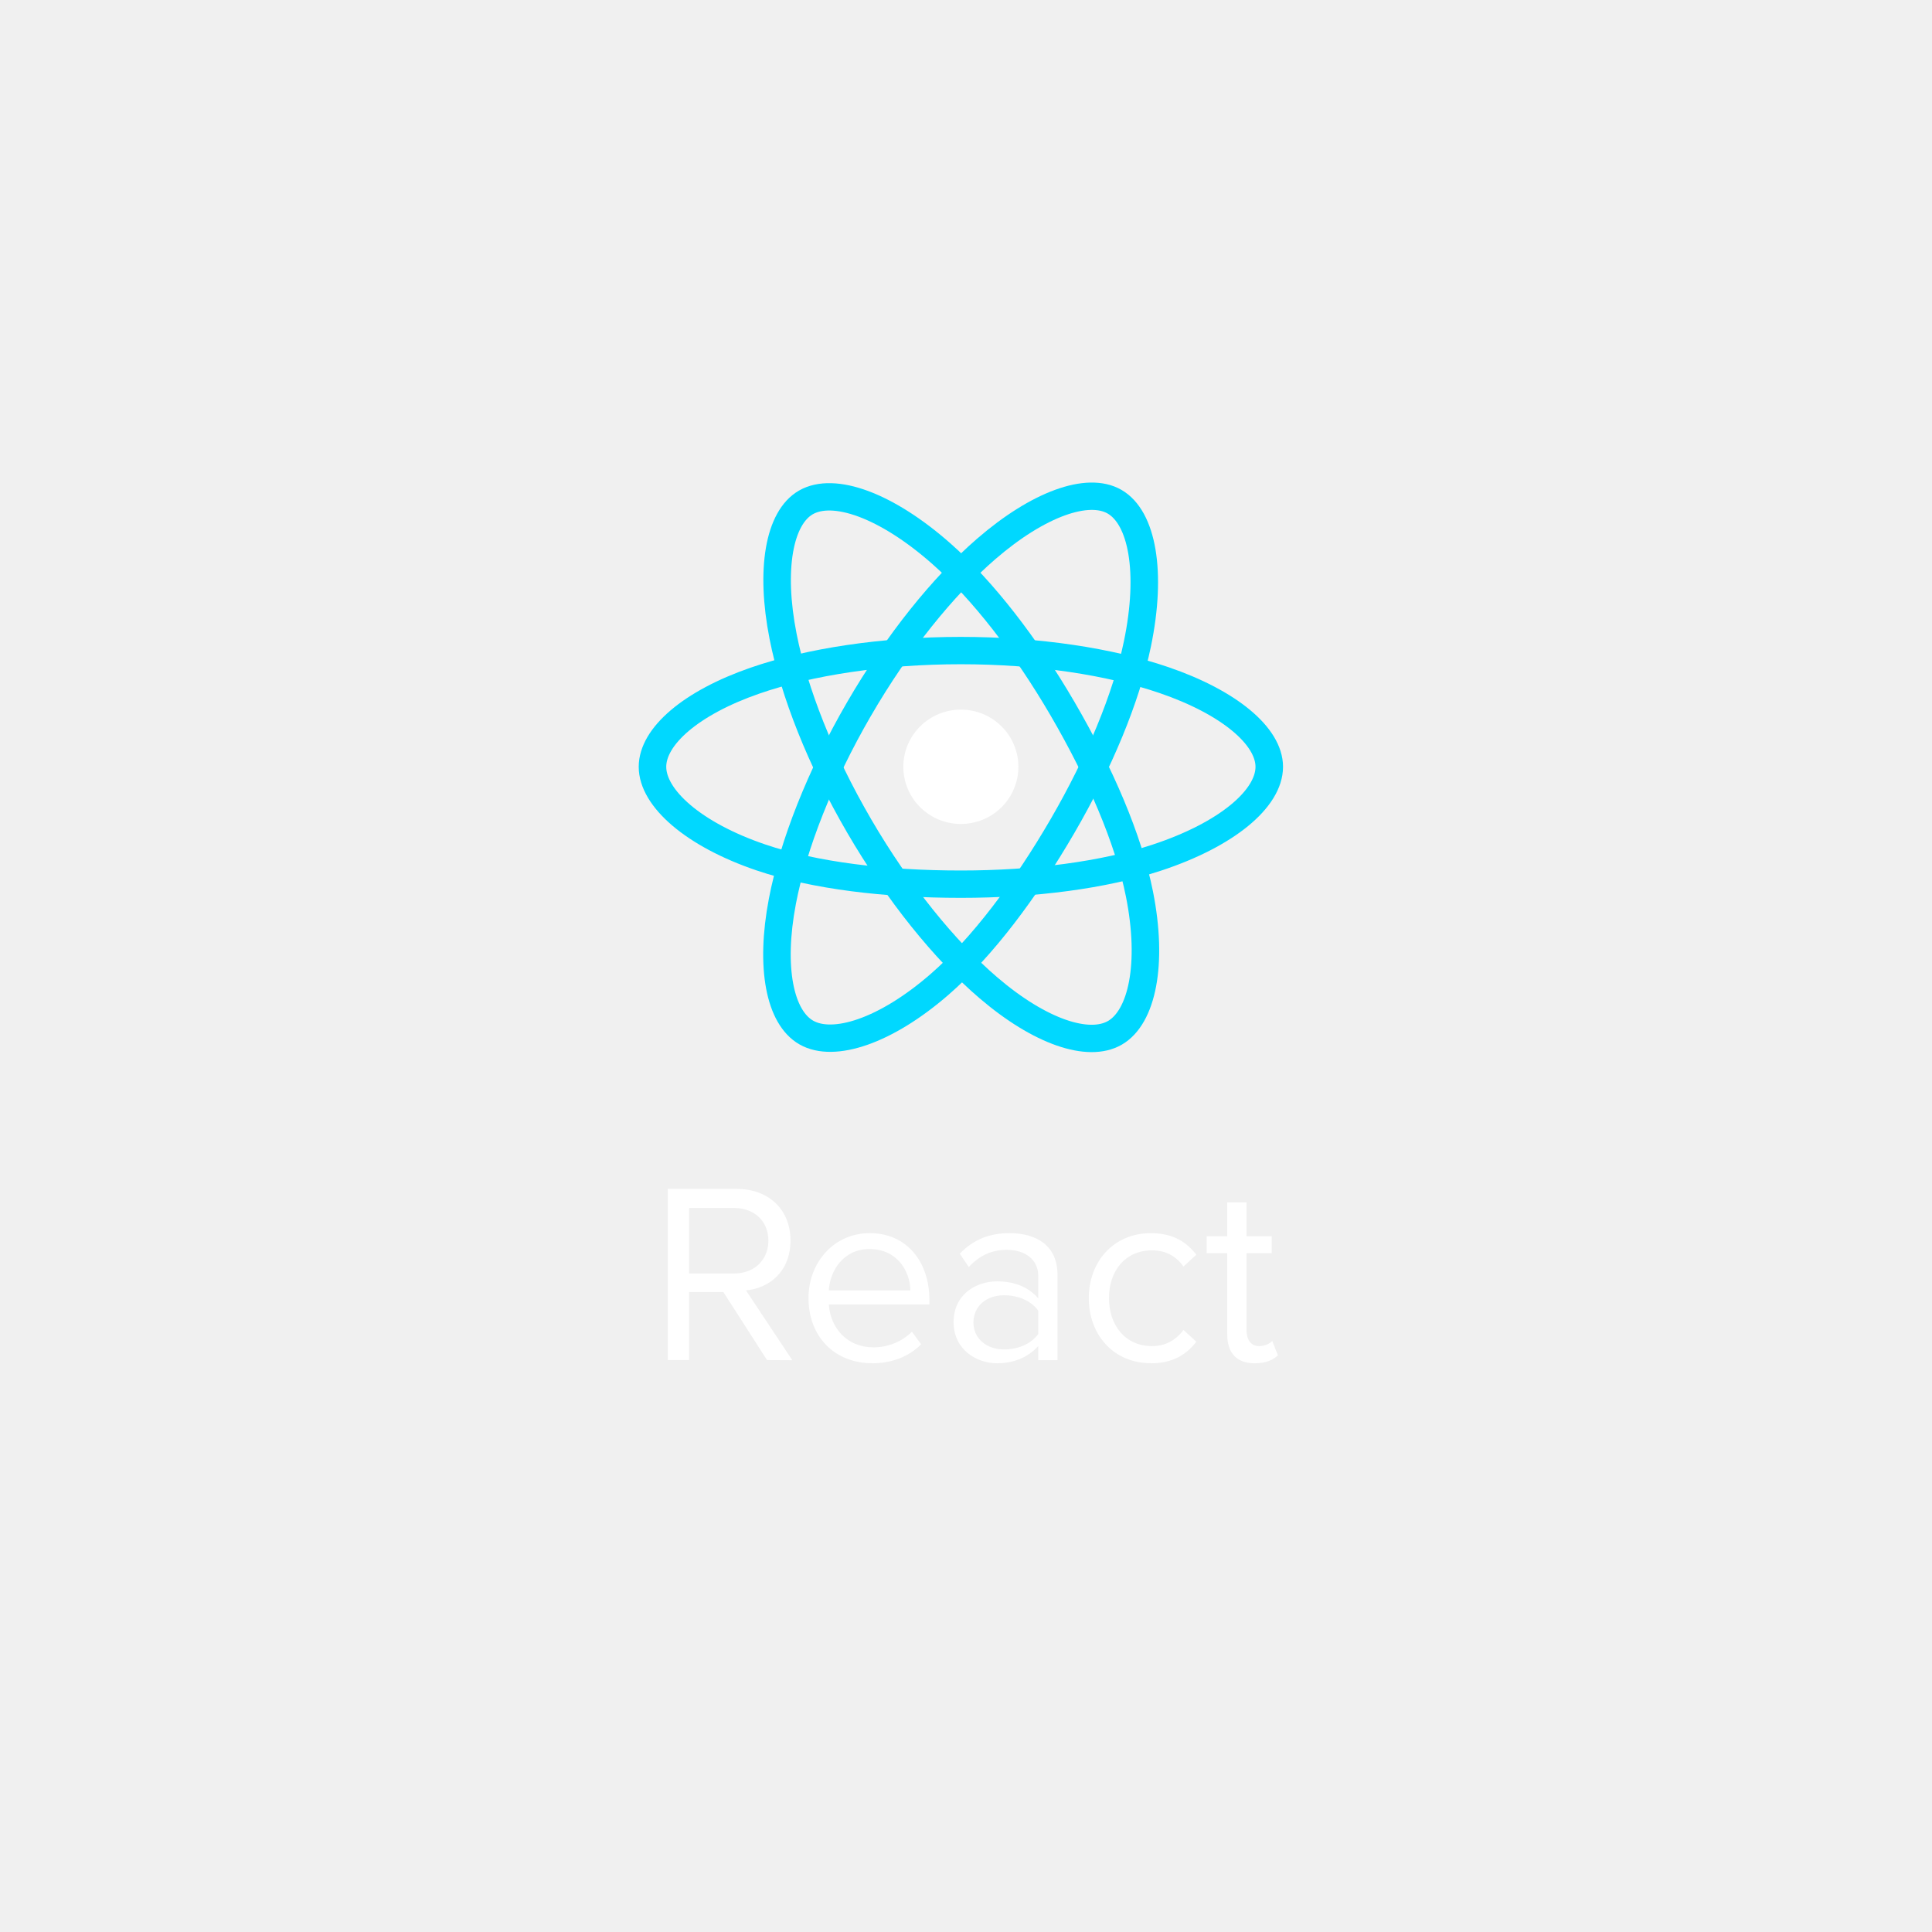
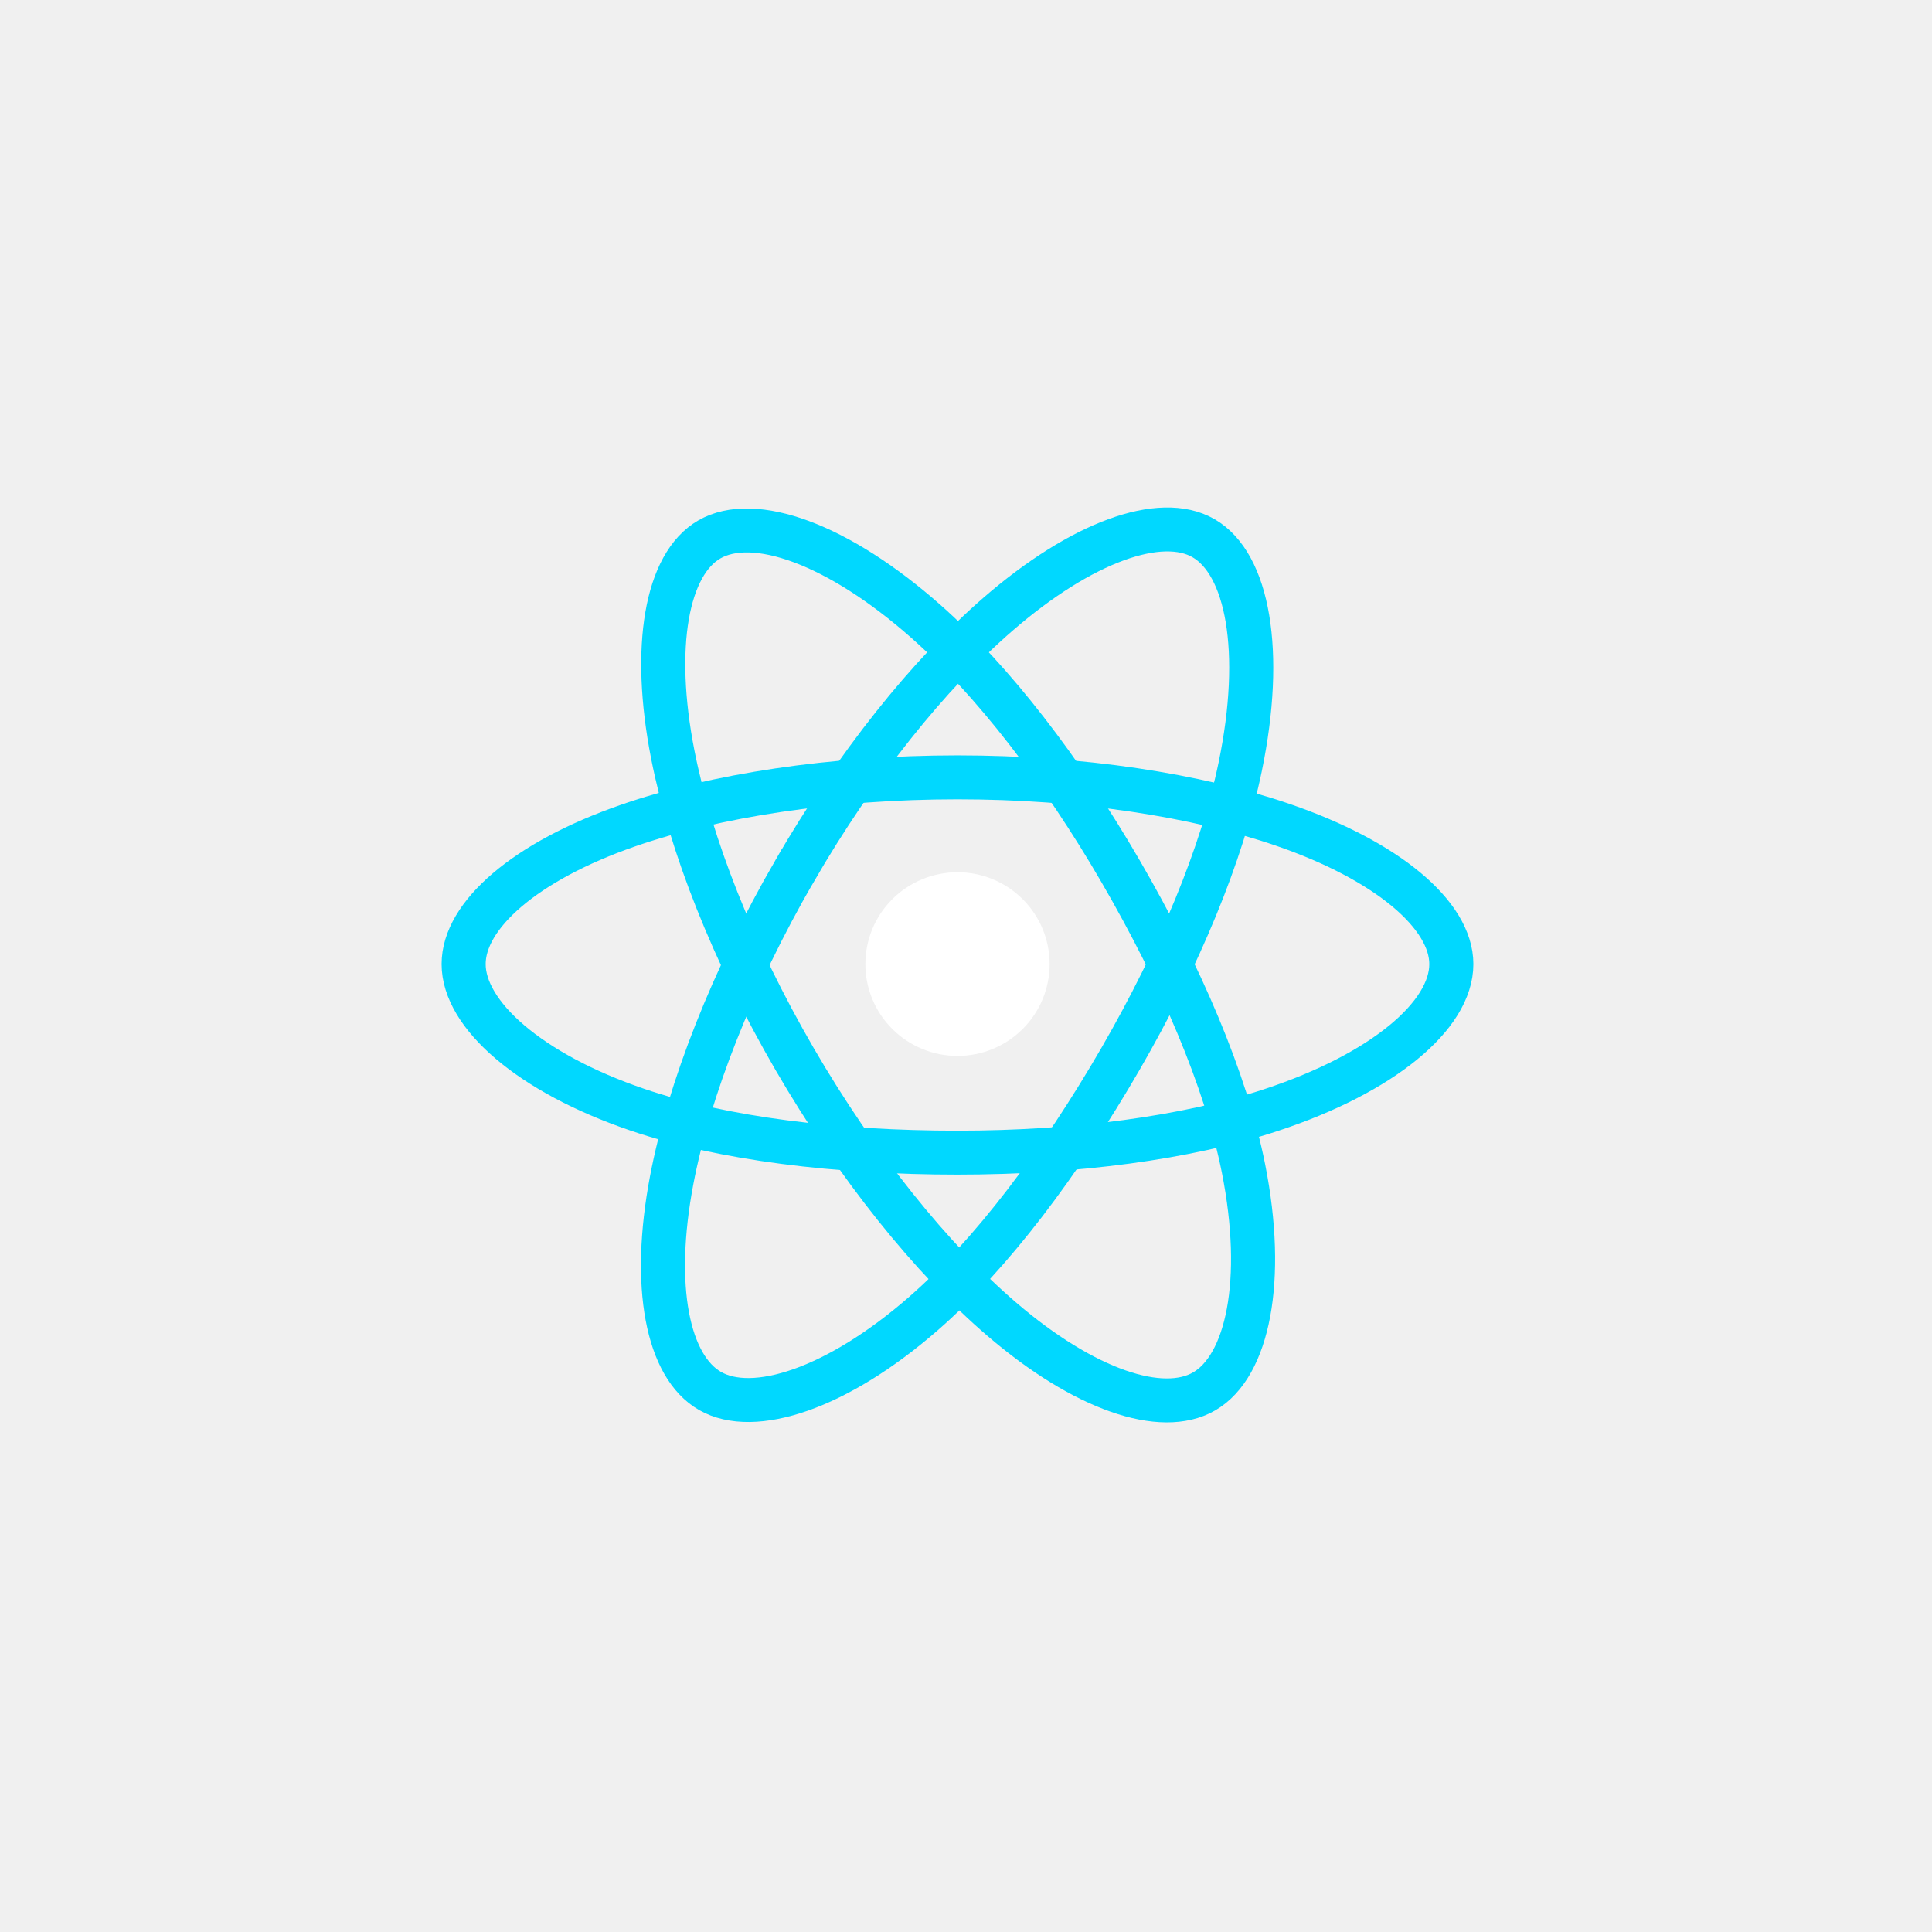
<svg xmlns="http://www.w3.org/2000/svg" width="305" zoomAndPan="magnify" viewBox="0 0 228.75 228.75" height="305" preserveAspectRatio="xMidYMid meet" version="1.0">
  <defs>
-     <clipPath id="b2c3b2c21f">
-       <path d="M 79 140 L 151.969 140 L 151.969 162 L 79 162 Z M 79 140 " clip-rule="nonzero" />
+     <clipPath id="e1e496aad8">
+       <path d="M 50.77 62 L 178.27 62 L 178.27 166 L 50.77 166 Z M 50.77 62 " clip-rule="nonzero" />
    </clipPath>
-     <clipPath id="6417013e25">
-       <path d="M 74.684 58 L 154.184 58 L 154.184 124 L 74.684 124 Z M 74.684 58 " clip-rule="nonzero" />
-     </clipPath>
-     <clipPath id="077726bfa2">
-       <path d="M 74.684 55.602 L 154 55.602 L 154 126.102 L 74.684 126.102 Z M 74.684 55.602 " clip-rule="nonzero" />
-     </clipPath>
-     <clipPath id="fb88a05c51">
-       <path d="M 74.684 55.602 L 154.184 55.602 L 154.184 126.102 L 74.684 126.102 Z M 74.684 55.602 " clip-rule="nonzero" />
+     <clipPath id="1fa96e8616">
+       <path d="M 50.77 57.621 L 178 57.621 L 178 170.871 L 50.77 170.871 Z M 50.77 57.621 " clip-rule="nonzero" />
    </clipPath>
  </defs>
-   <g clip-path="url(#b2c3b2c21f)">
-     <path fill="#ffffff" d="M 93.809 161.051 L 88.324 152.781 C 91.094 152.539 93.594 150.535 93.594 146.875 C 93.594 143.148 90.941 140.766 87.227 140.766 L 79.066 140.766 L 79.066 161.035 L 81.594 161.035 L 81.594 152.98 L 85.645 152.98 L 90.82 161.035 Z M 86.922 150.777 L 81.594 150.777 L 81.594 143.027 L 86.922 143.027 C 89.332 143.027 90.977 144.609 90.977 146.887 C 90.977 149.168 89.328 150.781 86.922 150.781 Z M 103.219 161.414 C 105.625 161.414 107.605 160.621 109.066 159.164 L 107.969 157.676 C 106.812 158.859 105.105 159.527 103.434 159.527 C 100.266 159.527 98.316 157.219 98.133 154.453 L 110.039 154.453 L 110.039 153.875 C 110.039 149.473 107.422 146.004 102.973 146.004 C 98.77 146.004 95.727 149.441 95.727 153.695 C 95.727 158.285 98.863 161.402 103.219 161.402 Z M 107.789 152.781 L 98.133 152.781 C 98.254 150.531 99.809 147.887 102.945 147.887 C 106.297 147.887 107.758 150.594 107.789 152.781 Z M 125.211 161.047 L 125.211 150.957 C 125.211 147.402 122.625 146.004 119.516 146.004 C 117.109 146.004 115.223 146.793 113.637 148.434 L 114.703 150.016 C 116.012 148.617 117.445 147.98 119.211 147.98 C 121.344 147.98 122.93 149.102 122.93 151.078 L 122.93 153.723 C 121.738 152.355 120.066 151.715 118.055 151.715 C 115.559 151.715 112.906 153.266 112.906 156.547 C 112.906 159.738 115.555 161.41 118.055 161.41 C 120.035 161.41 121.711 160.715 122.93 159.375 L 122.93 161.047 Z M 118.879 159.77 C 116.746 159.77 115.254 158.434 115.254 156.582 C 115.254 154.695 116.746 153.359 118.879 153.359 C 120.492 153.359 122.043 153.965 122.93 155.184 L 122.93 157.949 C 122.047 159.164 120.492 159.773 118.879 159.773 Z M 136.254 161.414 C 138.938 161.414 140.52 160.32 141.648 158.859 L 140.125 157.465 C 139.148 158.77 137.902 159.379 136.391 159.379 C 133.254 159.379 131.305 156.945 131.305 153.695 C 131.305 150.441 133.254 148.043 136.391 148.043 C 137.914 148.043 139.164 148.621 140.125 149.957 L 141.648 148.559 C 140.52 147.098 138.938 146.008 136.254 146.008 C 131.871 146.008 128.914 149.352 128.914 153.695 C 128.914 158.07 131.871 161.402 136.254 161.402 Z M 148.562 161.414 C 149.902 161.414 150.727 161.016 151.305 160.473 L 150.637 158.77 C 150.328 159.102 149.734 159.379 149.082 159.379 C 148.078 159.379 147.59 158.586 147.59 157.492 L 147.59 148.375 L 150.574 148.375 L 150.574 146.371 L 147.59 146.371 L 147.59 142.359 L 145.305 142.359 L 145.305 146.371 L 142.867 146.371 L 142.867 148.375 L 145.305 148.375 L 145.305 157.98 C 145.305 160.168 146.398 161.414 148.562 161.414 Z M 148.562 161.414 " fill-opacity="1" fill-rule="evenodd" />
+   <path fill="#ffffff" d="M 124.277 114.148 C 124.277 114.859 124.207 115.566 124.066 116.27 C 123.926 116.969 123.719 117.648 123.445 118.309 C 123.172 118.969 122.836 119.594 122.438 120.188 C 122.039 120.781 121.59 121.332 121.082 121.836 C 120.574 122.34 120.023 122.789 119.43 123.188 C 118.832 123.586 118.203 123.918 117.543 124.191 C 116.883 124.465 116.199 124.672 115.496 124.812 C 114.793 124.949 114.086 125.02 113.367 125.02 C 112.652 125.02 111.941 124.949 111.238 124.812 C 110.539 124.672 109.855 124.465 109.195 124.191 C 108.531 123.918 107.902 123.586 107.309 123.188 C 106.711 122.789 106.16 122.34 105.656 121.836 C 105.148 121.332 104.695 120.781 104.297 120.188 C 103.898 119.594 103.562 118.969 103.289 118.309 C 103.016 117.648 102.809 116.969 102.668 116.27 C 102.531 115.566 102.461 114.859 102.461 114.148 C 102.461 113.434 102.531 112.727 102.668 112.027 C 102.809 111.324 103.016 110.645 103.289 109.984 C 103.562 109.324 103.898 108.699 104.297 108.105 C 104.695 107.512 105.148 106.965 105.656 106.457 C 106.16 105.953 106.711 105.504 107.309 105.105 C 107.902 104.711 108.531 104.375 109.195 104.102 C 109.855 103.828 110.539 103.621 111.238 103.484 C 111.941 103.344 112.652 103.273 113.367 103.273 C 114.086 103.273 114.793 103.344 115.496 103.484 C 116.199 103.621 116.883 103.828 117.543 104.102 C 118.203 104.375 118.832 104.711 119.43 105.105 C 120.023 105.504 120.574 105.953 121.082 106.457 C 121.59 106.965 122.039 107.512 122.438 108.105 C 122.836 108.699 123.172 109.324 123.445 109.984 C 123.719 110.645 123.926 111.324 124.066 112.027 C 124.207 112.727 124.277 113.434 124.277 114.148 Z M 124.277 114.148 " fill-opacity="1" fill-rule="nonzero" />
+   <g clip-path="url(#e1e496aad8)">
+     <path stroke-linecap="butt" transform="matrix(0.217445, 0, 0, 0.216739, 54.76028, 62.64295)" fill="none" stroke-linejoin="miter" d="M 269.525 135.629 C 336.891 135.629 399.461 145.289 446.635 161.546 C 503.492 181.101 538.433 210.766 538.433 237.638 C 538.433 265.627 501.39 297.131 440.348 317.353 C 394.197 332.654 333.478 340.638 269.525 340.638 C 203.973 340.638 141.907 333.141 95.235 317.191 C 36.187 297.005 0.617 265.087 0.617 237.638 C 0.617 210.982 33.995 181.551 90.044 162.014 C 137.398 145.505 201.512 135.629 269.525 135.629 Z M 269.525 135.629 " stroke="#00d8ff" stroke-width="24" stroke-opacity="1" stroke-miterlimit="4" />
  </g>
-   <path fill="#ffffff" d="M 120.578 90.789 C 120.578 91.234 120.535 91.672 120.449 92.109 C 120.359 92.543 120.23 92.969 120.059 93.379 C 119.891 93.789 119.68 94.18 119.43 94.551 C 119.184 94.918 118.898 95.262 118.582 95.574 C 118.266 95.891 117.922 96.168 117.551 96.418 C 117.18 96.664 116.785 96.871 116.375 97.043 C 115.961 97.211 115.535 97.34 115.094 97.426 C 114.656 97.516 114.215 97.559 113.766 97.559 C 113.32 97.559 112.875 97.516 112.438 97.426 C 112 97.34 111.574 97.211 111.16 97.043 C 110.746 96.871 110.355 96.664 109.98 96.418 C 109.609 96.168 109.266 95.891 108.949 95.574 C 108.633 95.262 108.352 94.918 108.102 94.551 C 107.855 94.18 107.645 93.789 107.473 93.379 C 107.301 92.969 107.172 92.543 107.086 92.109 C 107 91.672 106.953 91.234 106.953 90.789 C 106.953 90.344 107 89.902 107.086 89.469 C 107.172 89.031 107.301 88.609 107.473 88.199 C 107.645 87.789 107.855 87.398 108.102 87.027 C 108.352 86.66 108.633 86.316 108.949 86.004 C 109.266 85.688 109.609 85.406 109.98 85.16 C 110.355 84.914 110.746 84.703 111.16 84.535 C 111.574 84.363 112 84.238 112.438 84.148 C 112.875 84.062 113.32 84.02 113.766 84.02 C 114.215 84.02 114.656 84.062 115.094 84.148 C 115.535 84.238 115.961 84.363 116.375 84.535 C 116.785 84.703 117.18 84.914 117.551 85.16 C 117.922 85.406 118.266 85.688 118.582 86.004 C 118.898 86.316 119.184 86.66 119.43 87.027 C 119.68 87.398 119.891 87.789 120.059 88.199 C 120.23 88.609 120.359 89.031 120.449 89.469 C 120.535 89.902 120.578 90.344 120.578 90.789 Z M 120.578 90.789 " fill-opacity="1" fill-rule="nonzero" />
-   <g clip-path="url(#6417013e25)">
-     <path stroke-linecap="butt" transform="matrix(0.135787, 0, 0, 0.134924, 77.1679, 58.72653)" fill="none" stroke-linejoin="miter" d="M 269.524 135.638 C 336.898 135.638 399.467 145.308 446.646 161.55 C 503.491 181.121 538.443 210.767 538.443 237.634 C 538.443 265.631 501.39 297.13 440.346 317.367 C 394.203 332.653 333.474 340.644 269.524 340.644 C 203.991 340.644 141.911 333.146 95.221 317.193 C 36.19 297.014 0.633 265.081 0.633 237.634 C 0.633 210.999 34.004 181.555 90.043 162.013 C 137.394 145.511 201.517 135.638 269.524 135.638 Z M 269.524 135.638 " stroke="#00d8ff" stroke-width="24" stroke-opacity="1" stroke-miterlimit="4" />
-   </g>
-   <g clip-path="url(#077726bfa2)">
-     <path stroke-linecap="butt" transform="matrix(0.135787, 0, 0, 0.134924, 77.1679, 58.72653)" fill="none" stroke-linejoin="miter" d="M 180.747 186.911 C 214.376 128.574 254.018 79.212 291.646 46.438 C 337.013 6.978 380.164 -8.483 403.437 4.951 C 427.688 18.906 436.462 66.762 423.488 129.732 C 413.707 177.357 390.261 233.958 358.329 289.342 C 325.563 346.116 288.079 396.144 250.94 428.599 C 203.963 469.681 158.539 484.533 134.748 470.81 C 111.676 457.521 102.845 413.891 113.92 355.583 C 123.27 306.307 146.773 245.857 180.718 186.94 Z M 180.747 186.911 " stroke="#00d8ff" stroke-width="24" stroke-opacity="1" stroke-miterlimit="4" />
-   </g>
-   <g clip-path="url(#fb88a05c51)">
-     <path stroke-linecap="butt" transform="matrix(0.135787, 0, 0, 0.134924, 77.1679, 58.72653)" fill="none" stroke-linejoin="miter" d="M 180.833 289.487 C 147.089 231.207 124.104 172.204 114.524 123.218 C 102.96 64.244 111.13 19.108 134.374 5.646 C 158.596 -8.367 204.423 7.904 252.522 50.608 C 288.856 82.888 326.196 131.44 358.243 186.767 C 391.067 243.512 415.692 300.98 425.272 349.358 C 437.383 410.562 427.573 457.319 403.811 471.1 C 380.768 484.446 338.566 470.318 293.574 431.581 C 255.572 398.866 214.894 348.345 180.805 289.458 Z M 180.833 289.487 " stroke="#00d8ff" stroke-width="24" stroke-opacity="1" stroke-miterlimit="4" />
+   <g clip-path="url(#1fa96e8616)">
+     <path stroke-linecap="butt" transform="matrix(0.217445, 0, 0, 0.216739, 54.76028, 62.64295)" fill="none" stroke-linejoin="miter" d="M 180.746 186.922 C 214.393 128.564 254.022 79.2 291.657 46.434 C 337.017 6.982 380.167 -8.481 403.431 4.946 C 427.683 18.913 436.467 66.746 423.497 129.736 C 413.689 177.352 390.263 233.943 358.323 289.346 C 325.574 346.117 288.064 396.149 250.932 428.608 C 203.955 469.682 158.542 484.533 134.757 470.817 C 111.673 457.516 102.852 413.901 113.918 355.597 C 123.278 306.323 146.757 245.856 180.728 186.922 Z M 180.746 186.922 " stroke="#00d8ff" stroke-width="24" stroke-opacity="1" stroke-miterlimit="4" />
+     <path stroke-linecap="butt" transform="matrix(0.217445, 0, 0, 0.216739, 54.76028, 62.64295)" fill="none" stroke-linejoin="miter" d="M 180.817 289.472 C 147.08 231.204 124.104 172.197 114.511 123.229 C 102.96 64.223 111.134 19.111 134.38 5.666 C 158.596 -8.355 204.422 7.901 252.513 50.597 C 288.873 82.876 326.203 131.43 358.233 186.778 C 391.072 243.495 415.701 300.988 425.276 349.343 C 437.384 410.567 427.575 457.336 403.808 471.088 C 380.76 484.442 338.562 470.313 293.579 431.582 C 255.567 398.888 214.896 348.334 180.817 289.472 Z M 180.817 289.472 " stroke="#00d8ff" stroke-width="24" stroke-opacity="1" stroke-miterlimit="4" />
  </g>
</svg>
